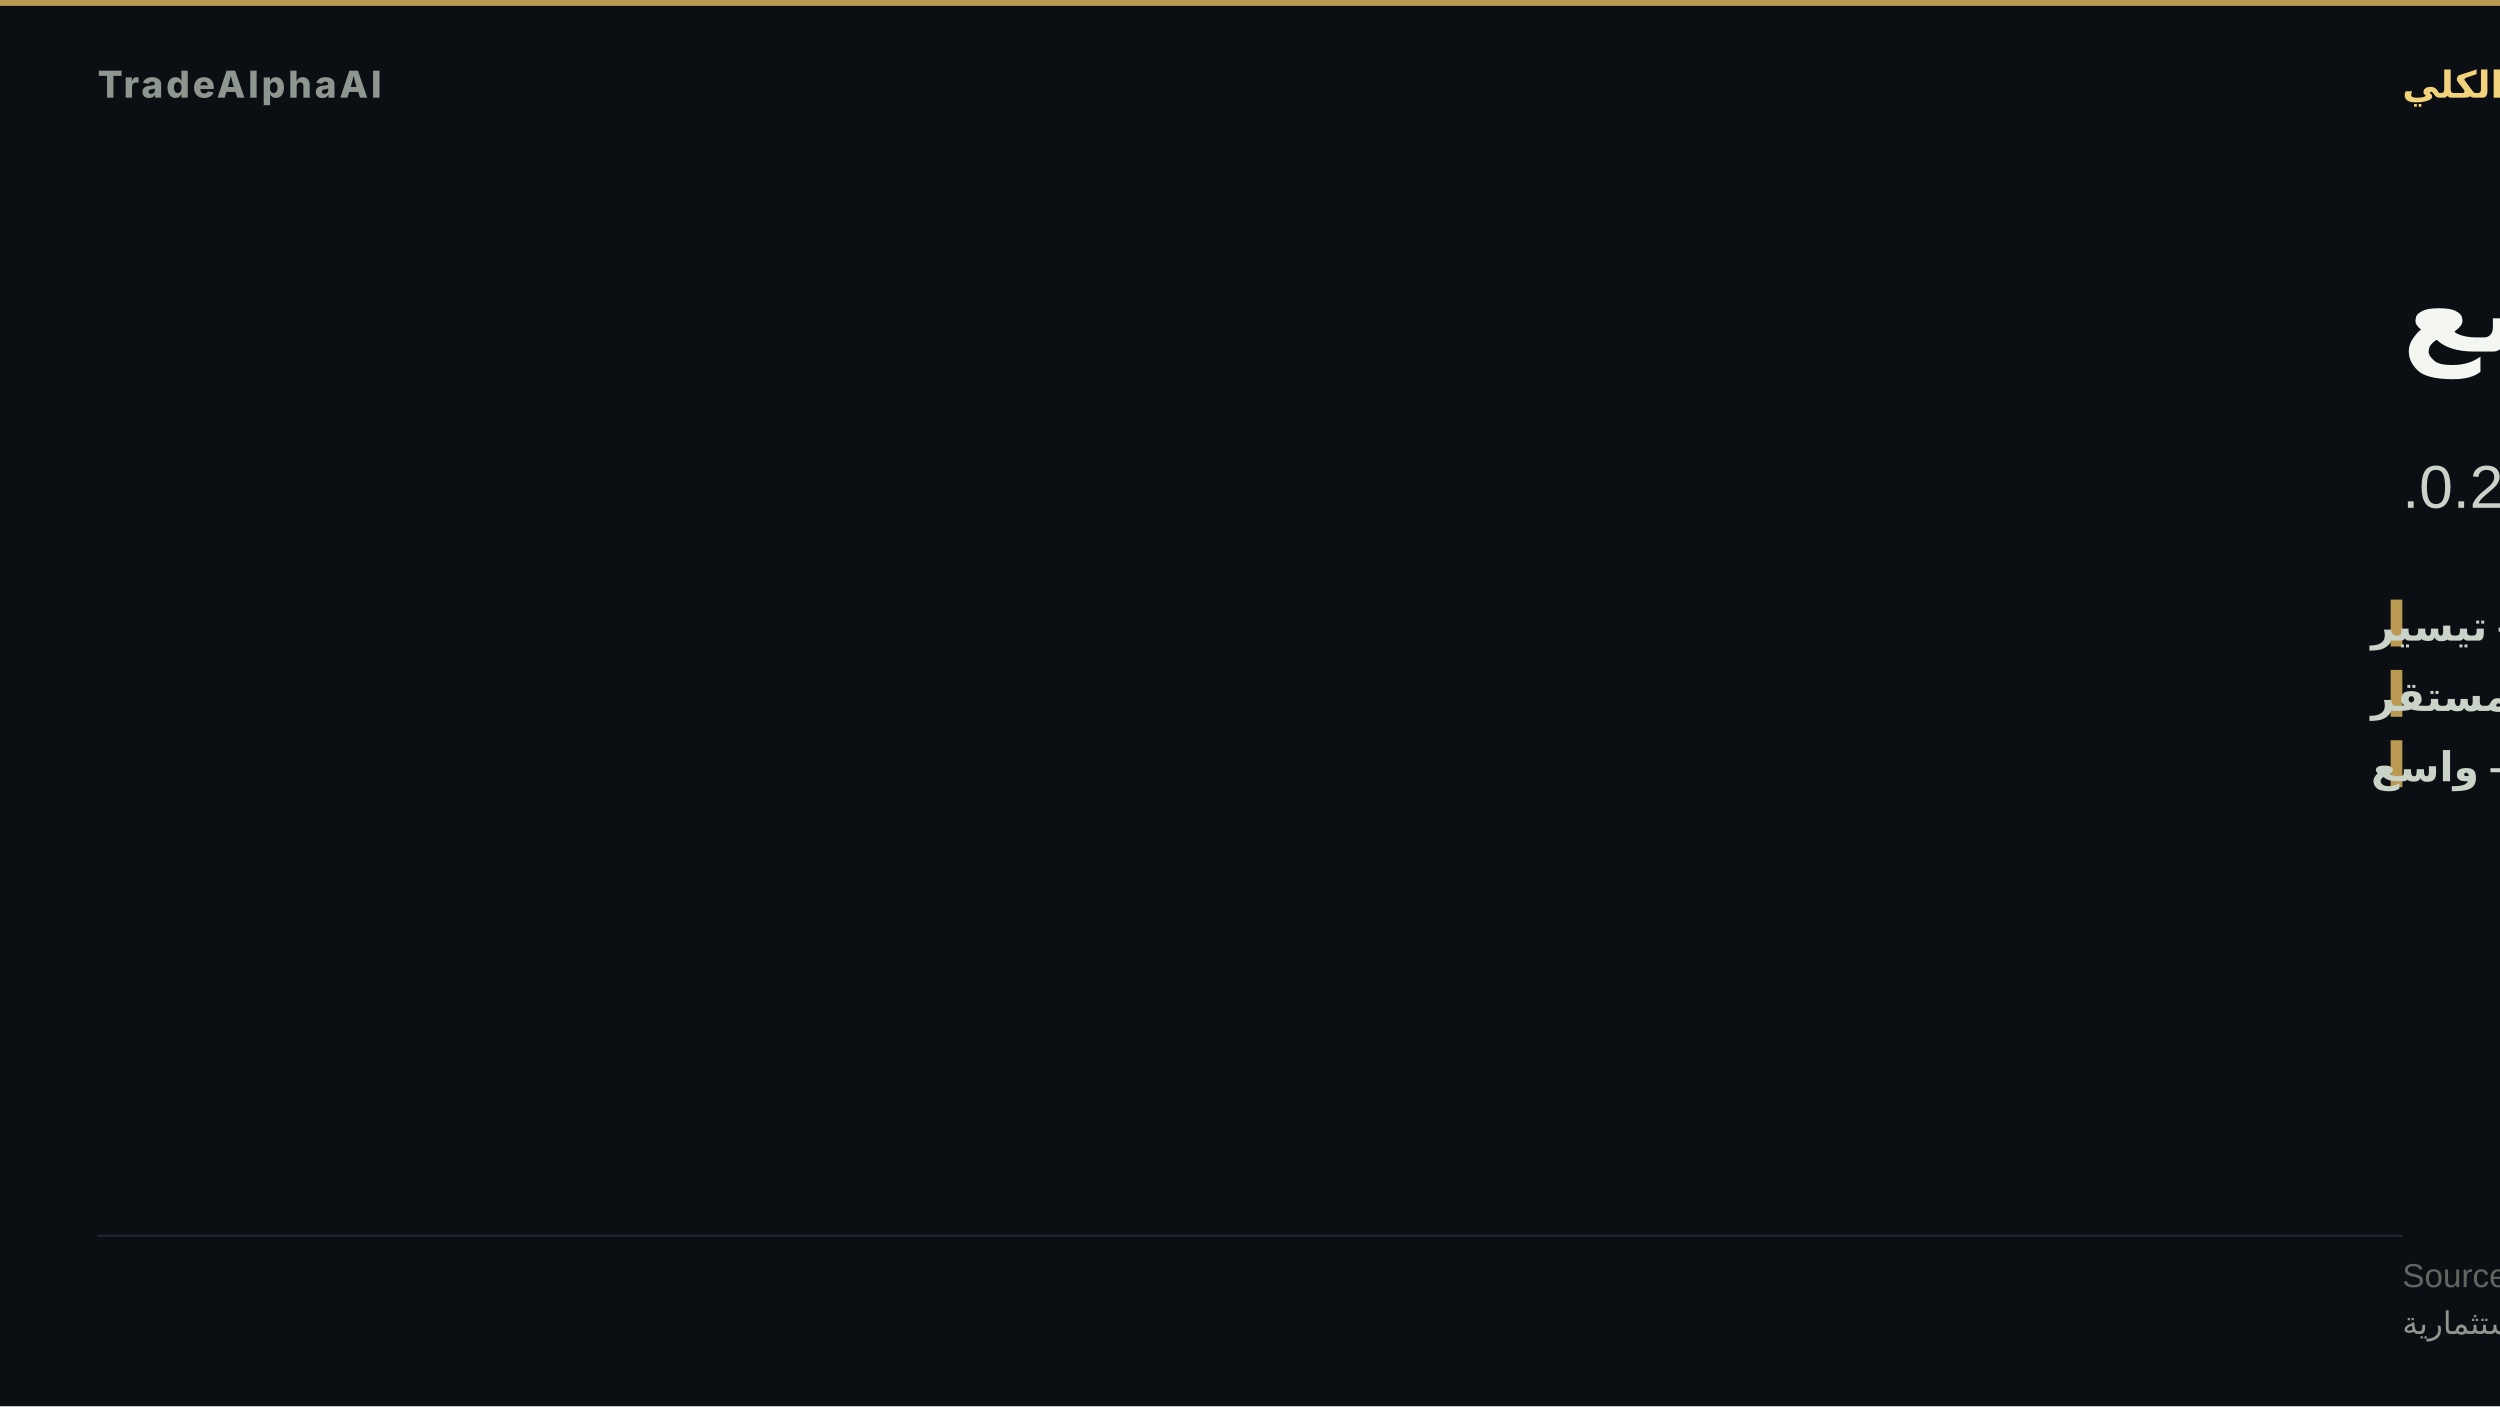
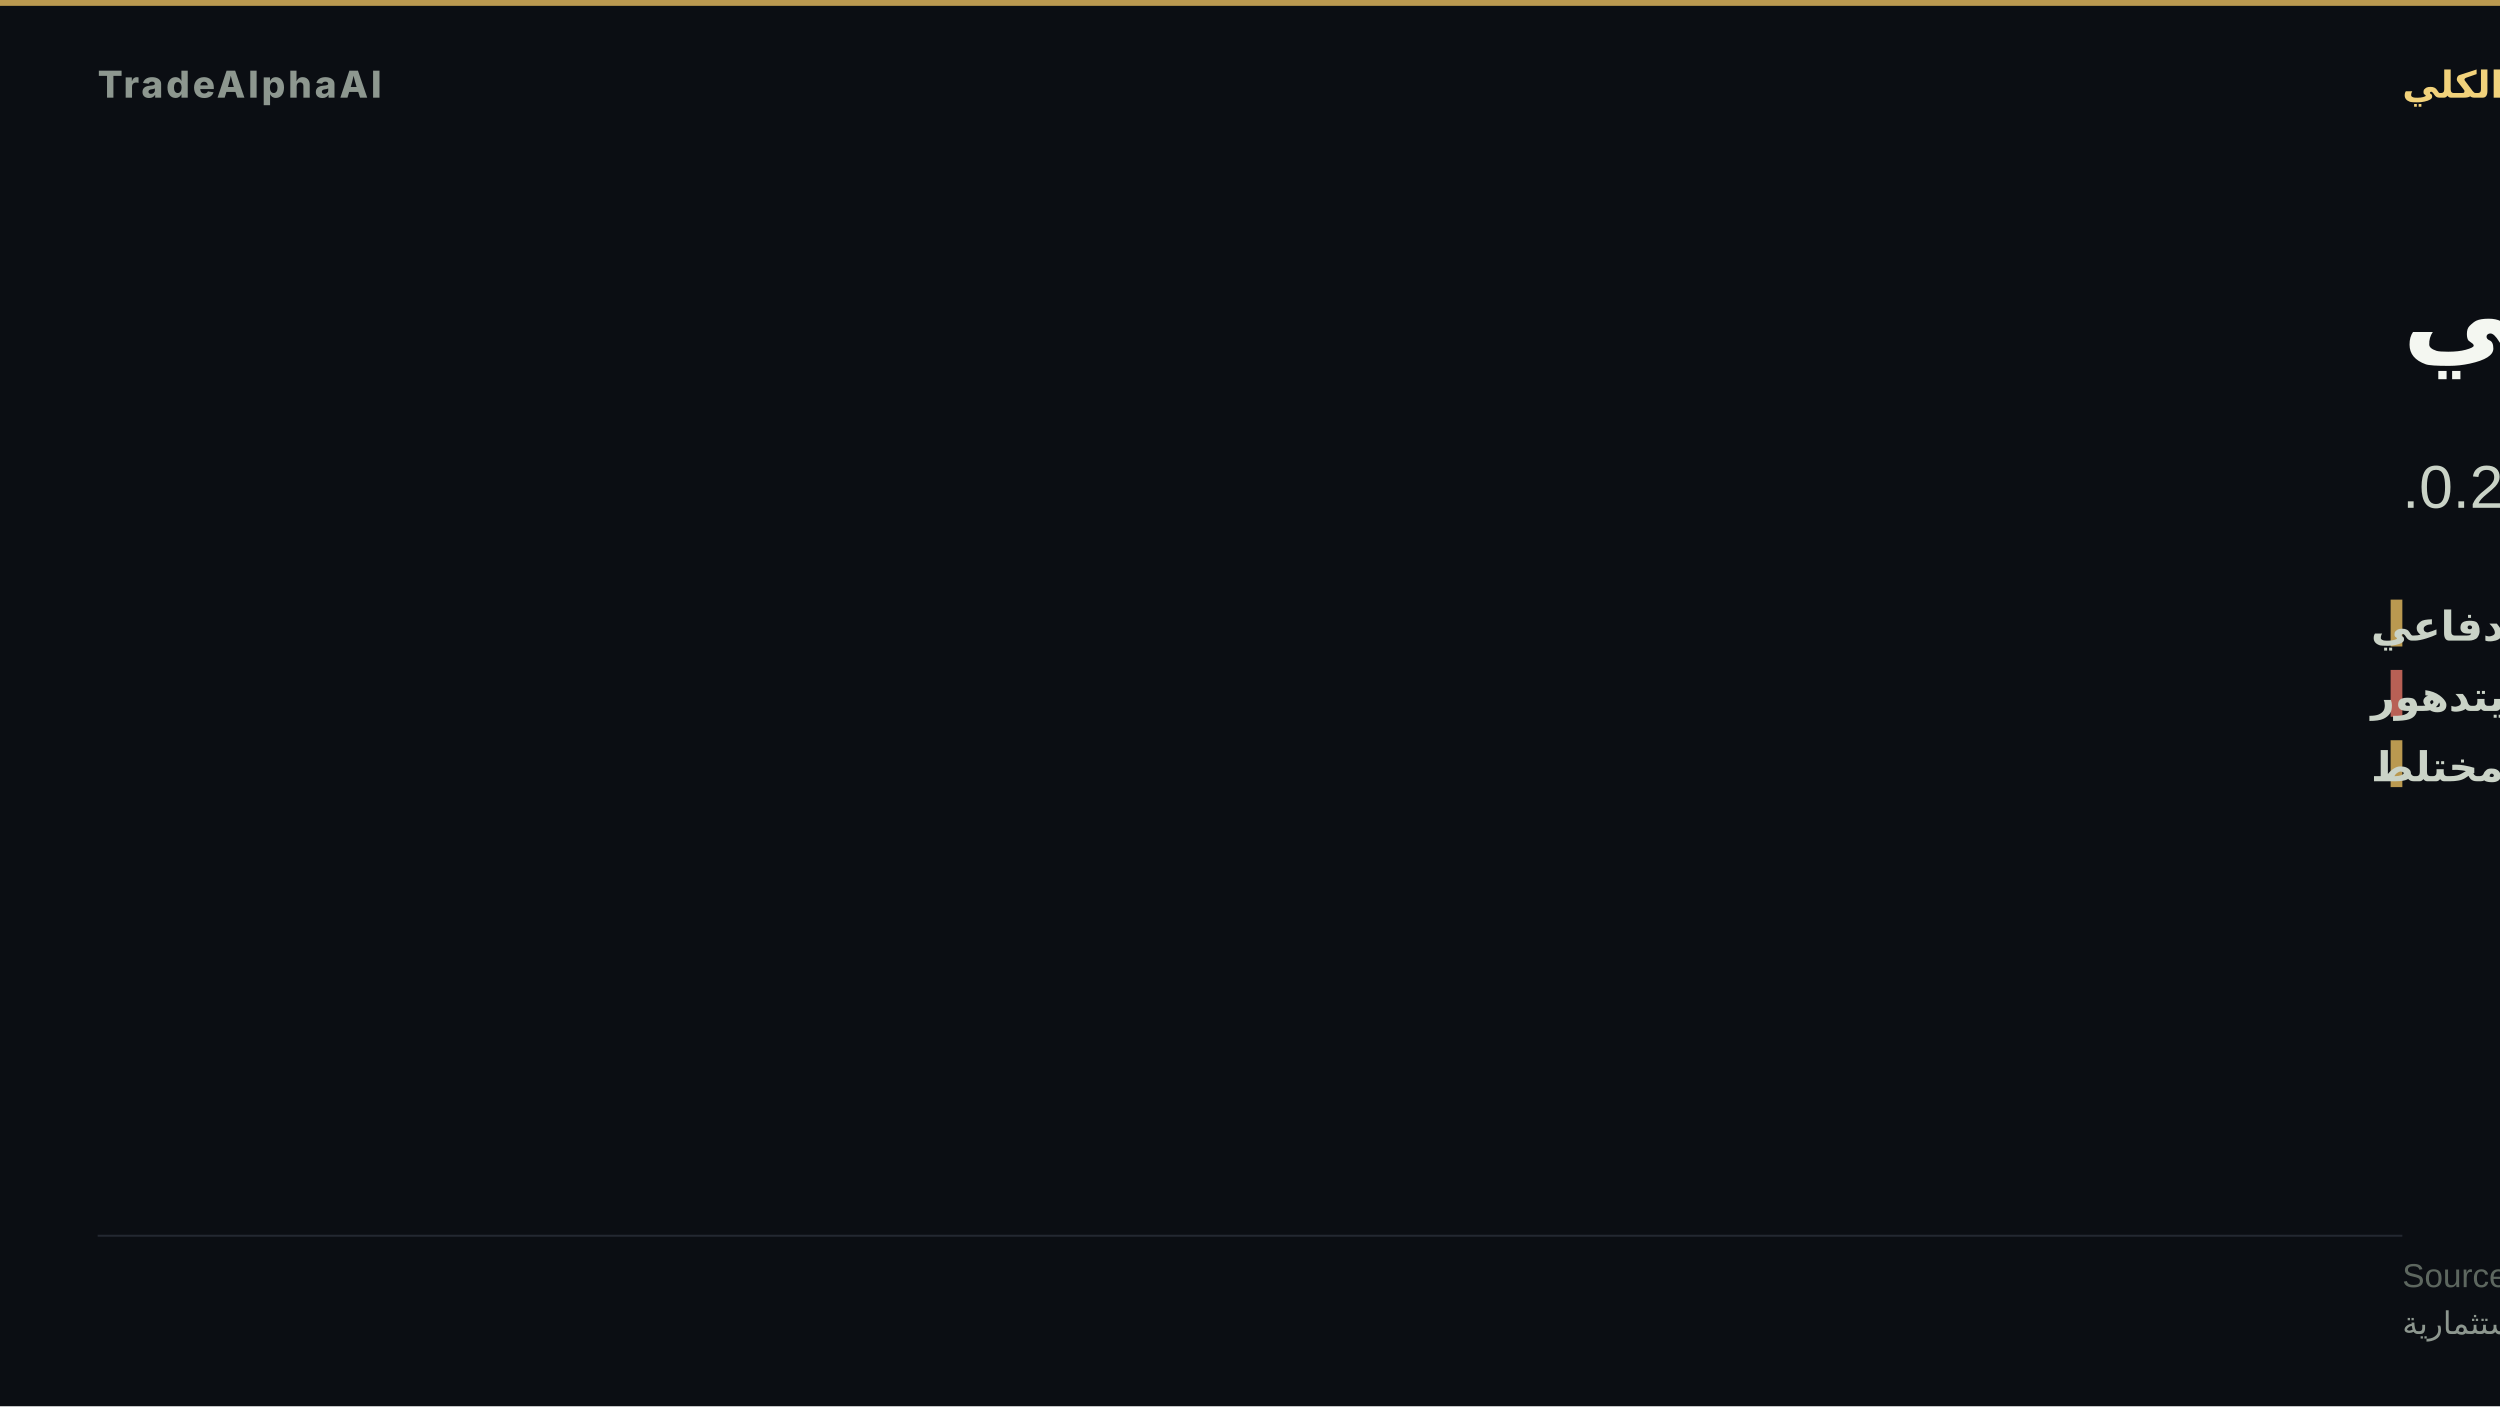
- <svg xmlns="http://www.w3.org/2000/svg" width="1280" height="720" viewBox="0 0 1280 720" role="img" aria-label="دعم مخاطر واسع">
+ <svg xmlns="http://www.w3.org/2000/svg" width="1280" height="720" viewBox="0 0 1280 720" role="img" aria-label="تدوير دفاعي">
  <rect width="1280" height="720" fill="#0b0e13" />
  <rect x="0" y="0" width="1280" height="3" fill="#d8b15a" opacity="0.85" />
  <text x="50" y="50" font-family="'Inter','Segoe UI','Helvetica Neue',Arial,sans-serif" font-size="19" font-weight="800" letter-spacing="1.5" fill="#8d978f" text-anchor="start">TradeAlphaAI</text>
  <text x="1230" y="50" font-family="'Tajawal','Cairo','Segoe UI',Arial,sans-serif" font-size="19" font-weight="700" letter-spacing="0" fill="#f2d27b" text-anchor="end" direction="rtl">النظام الكلي</text>
-   <text x="1230" y="180" font-family="'Tajawal','Cairo','Segoe UI',Arial,sans-serif" font-size="58" font-weight="800" fill="#f4f7f1" text-anchor="end" direction="rtl">دعم مخاطر واسع</text>
-   <text x="1230" y="260" font-family="'Tajawal','Cairo','Segoe UI',Arial,sans-serif" font-size="31" font-weight="500" fill="#cad3c7" text-anchor="end" direction="rtl">سيولة تيسير · استقرار مستقر · اتساق 0.2.</text>
+   <text x="1230" y="180" font-family="'Tajawal','Cairo','Segoe UI',Arial,sans-serif" font-size="58" font-weight="800" fill="#f4f7f1" text-anchor="end" direction="rtl">تدوير دفاعي</text>
+   <text x="1230" y="260" font-family="'Tajawal','Cairo','Segoe UI',Arial,sans-serif" font-size="31" font-weight="500" fill="#cad3c7" text-anchor="end" direction="rtl">سيولة طلب دفاعي · استقرار يتدهور · اتساق 0.2.</text>
  <rect x="1224" y="307" width="6" height="24" fill="#d8b15a" opacity="0.85" />
-   <text x="1214" y="328" font-family="'Tajawal','Cairo','Segoe UI',Arial,sans-serif" font-size="21" font-weight="600" fill="#cad3c7" text-anchor="end" direction="rtl">السيولة — تيسير</text>
-   <rect x="1224" y="343" width="6" height="24" fill="#d8b15a" opacity="0.85" />
-   <text x="1214" y="364" font-family="'Tajawal','Cairo','Segoe UI',Arial,sans-serif" font-size="21" font-weight="600" fill="#cad3c7" text-anchor="end" direction="rtl">الاستقرار — مستقر</text>
+   <text x="1214" y="328" font-family="'Tajawal','Cairo','Segoe UI',Arial,sans-serif" font-size="21" font-weight="600" fill="#cad3c7" text-anchor="end" direction="rtl">السيولة — طلب دفاعي</text>
+   <rect x="1224" y="343" width="6" height="24" fill="#d66e60" opacity="0.85" />
+   <text x="1214" y="364" font-family="'Tajawal','Cairo','Segoe UI',Arial,sans-serif" font-size="21" font-weight="600" fill="#cad3c7" text-anchor="end" direction="rtl">الاستقرار — يتدهور</text>
  <rect x="1224" y="379" width="6" height="24" fill="#d8b15a" opacity="0.85" />
-   <text x="1214" y="400" font-family="'Tajawal','Cairo','Segoe UI',Arial,sans-serif" font-size="21" font-weight="600" fill="#cad3c7" text-anchor="end" direction="rtl">الاتساع — واسع</text>
+   <text x="1214" y="400" font-family="'Tajawal','Cairo','Segoe UI',Arial,sans-serif" font-size="21" font-weight="600" fill="#cad3c7" text-anchor="end" direction="rtl">الاتساع — مختلط</text>
  <rect x="50" y="632.2" width="1180" height="1" fill="rgba(148,163,184,0.18)" />
  <text x="1230" y="659" font-family="'Tajawal','Cairo','Segoe UI',Arial,sans-serif" font-size="17" fill="#5d675f" text-anchor="end" direction="rtl">Source: TradeAlphaAI macro-reactions + liquidity-regime artifacts</text>
  <text x="1230" y="683" font-family="'Tajawal','Cairo','Segoe UI',Arial,sans-serif" font-size="16" fill="#8d978f" text-anchor="end" direction="rtl">استخبارات سوق تعليمية — ليست نصيحة استثمارية</text>
</svg>
